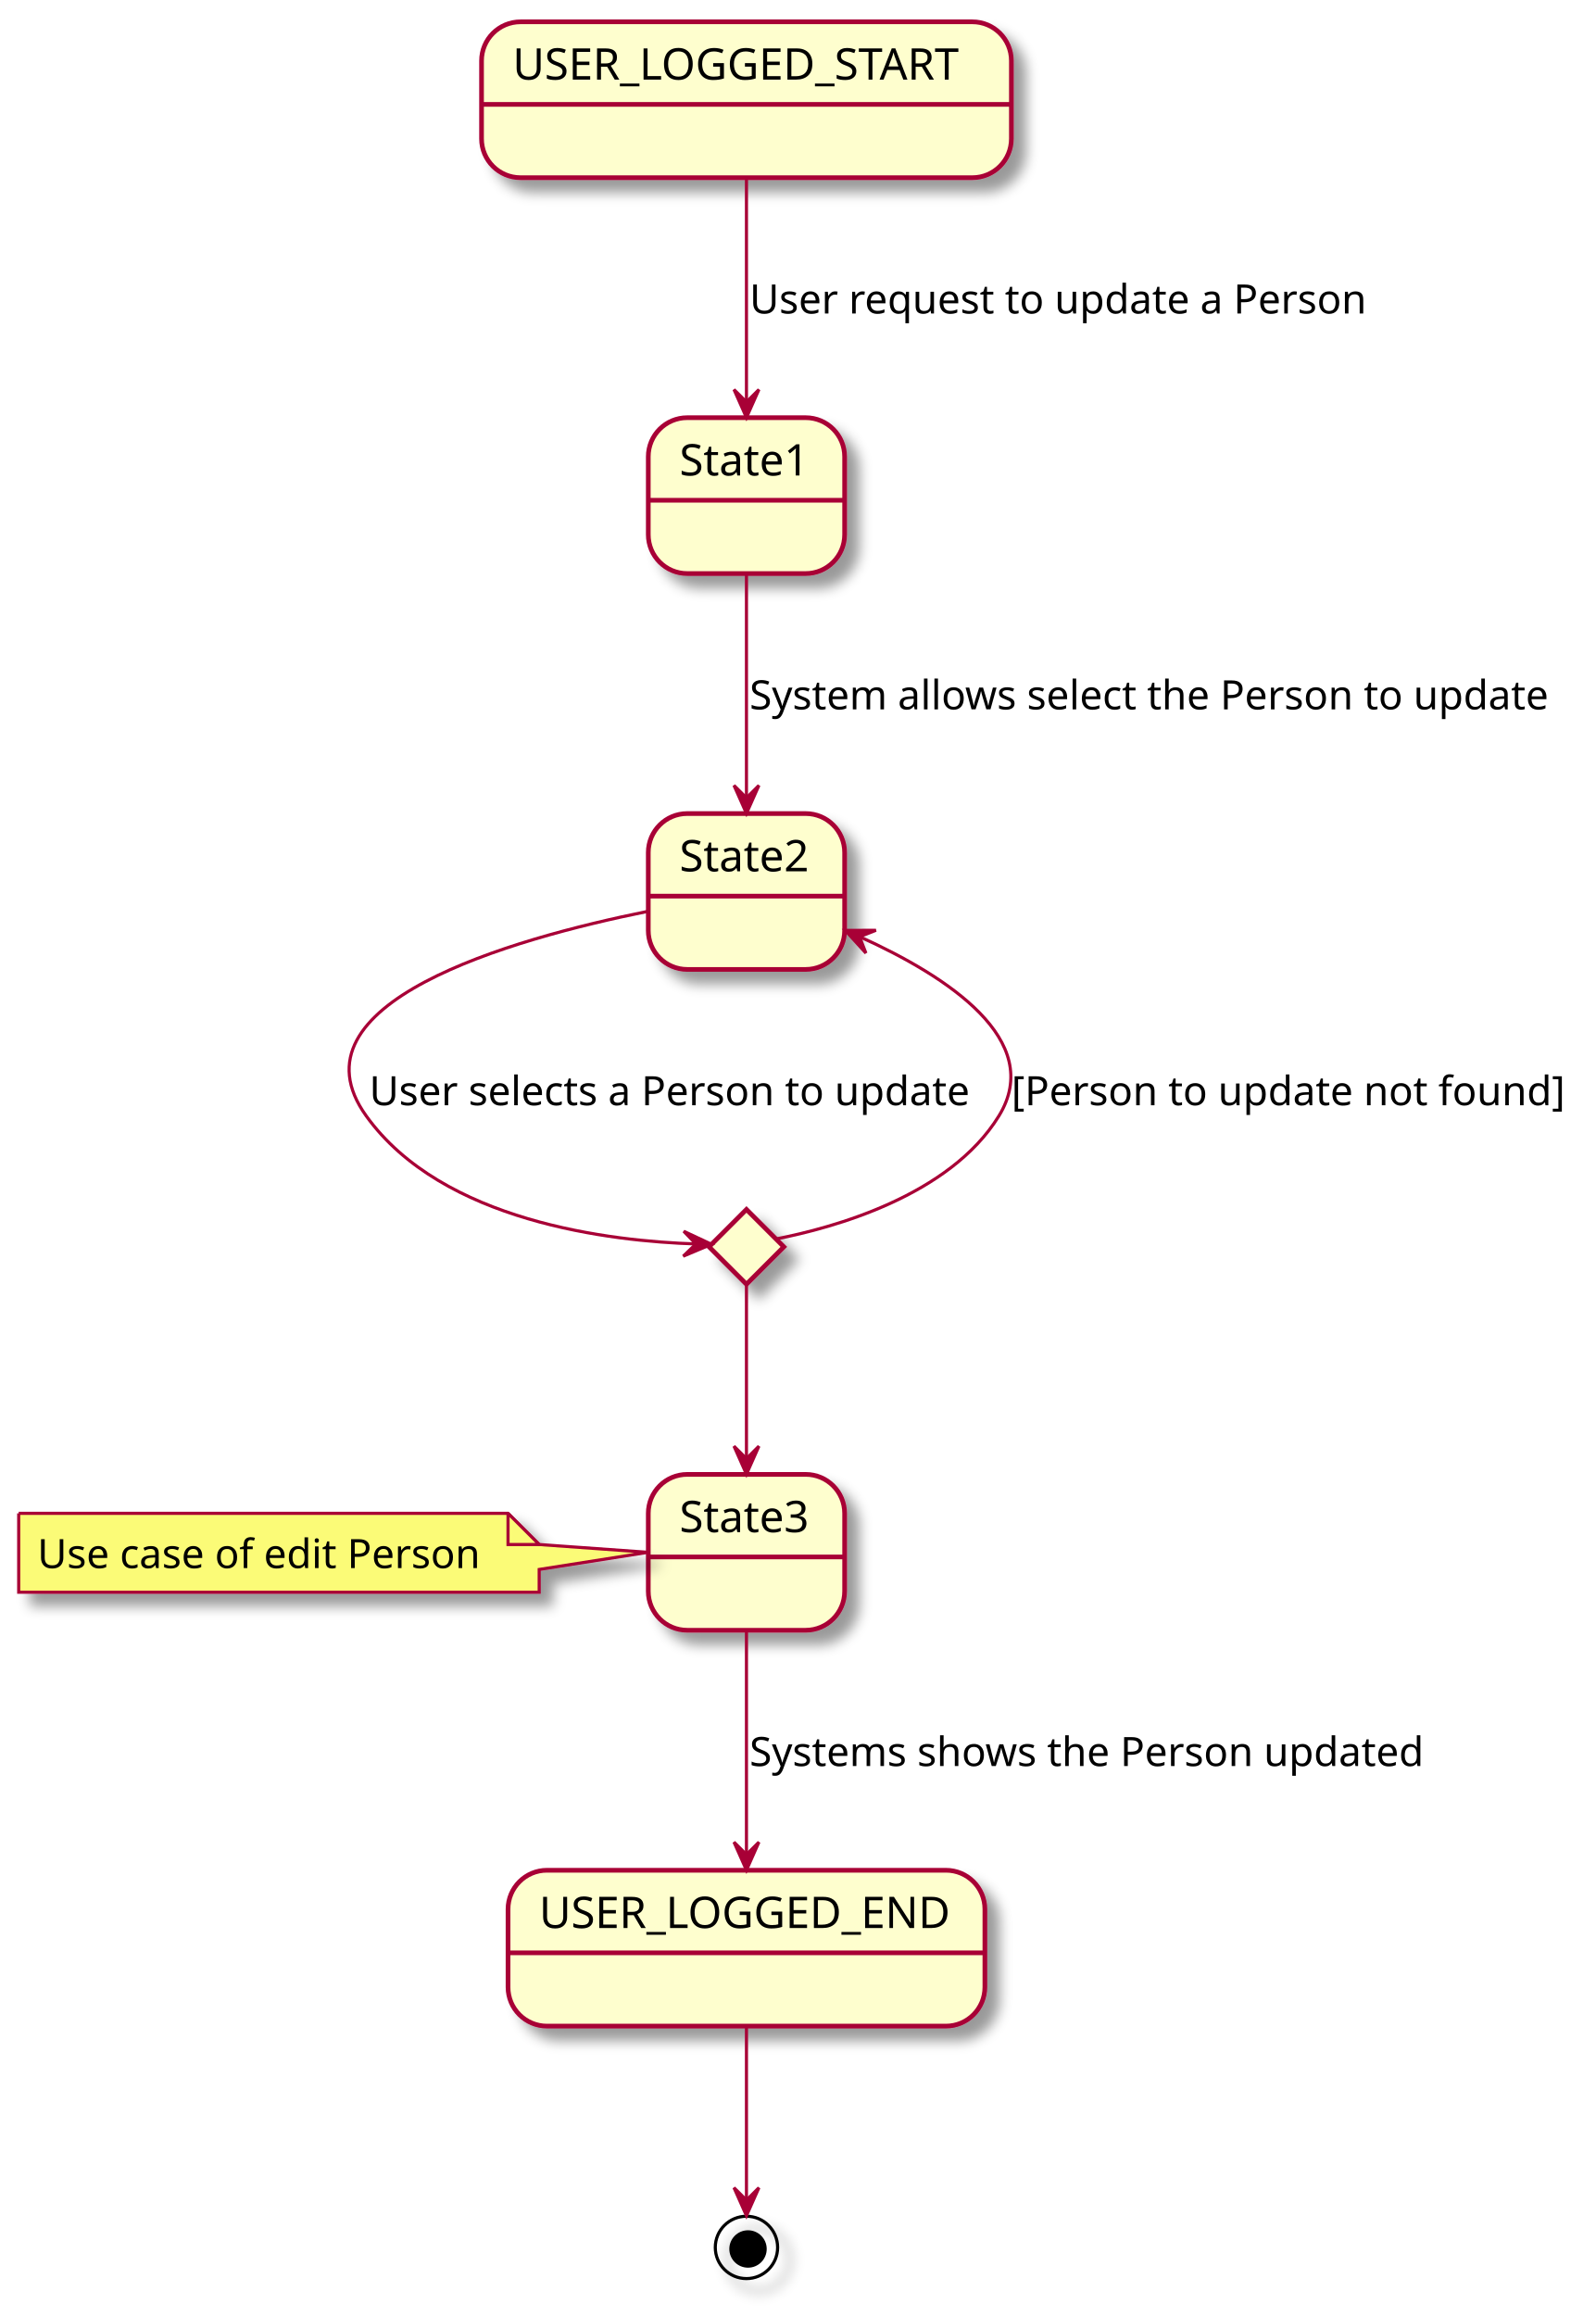
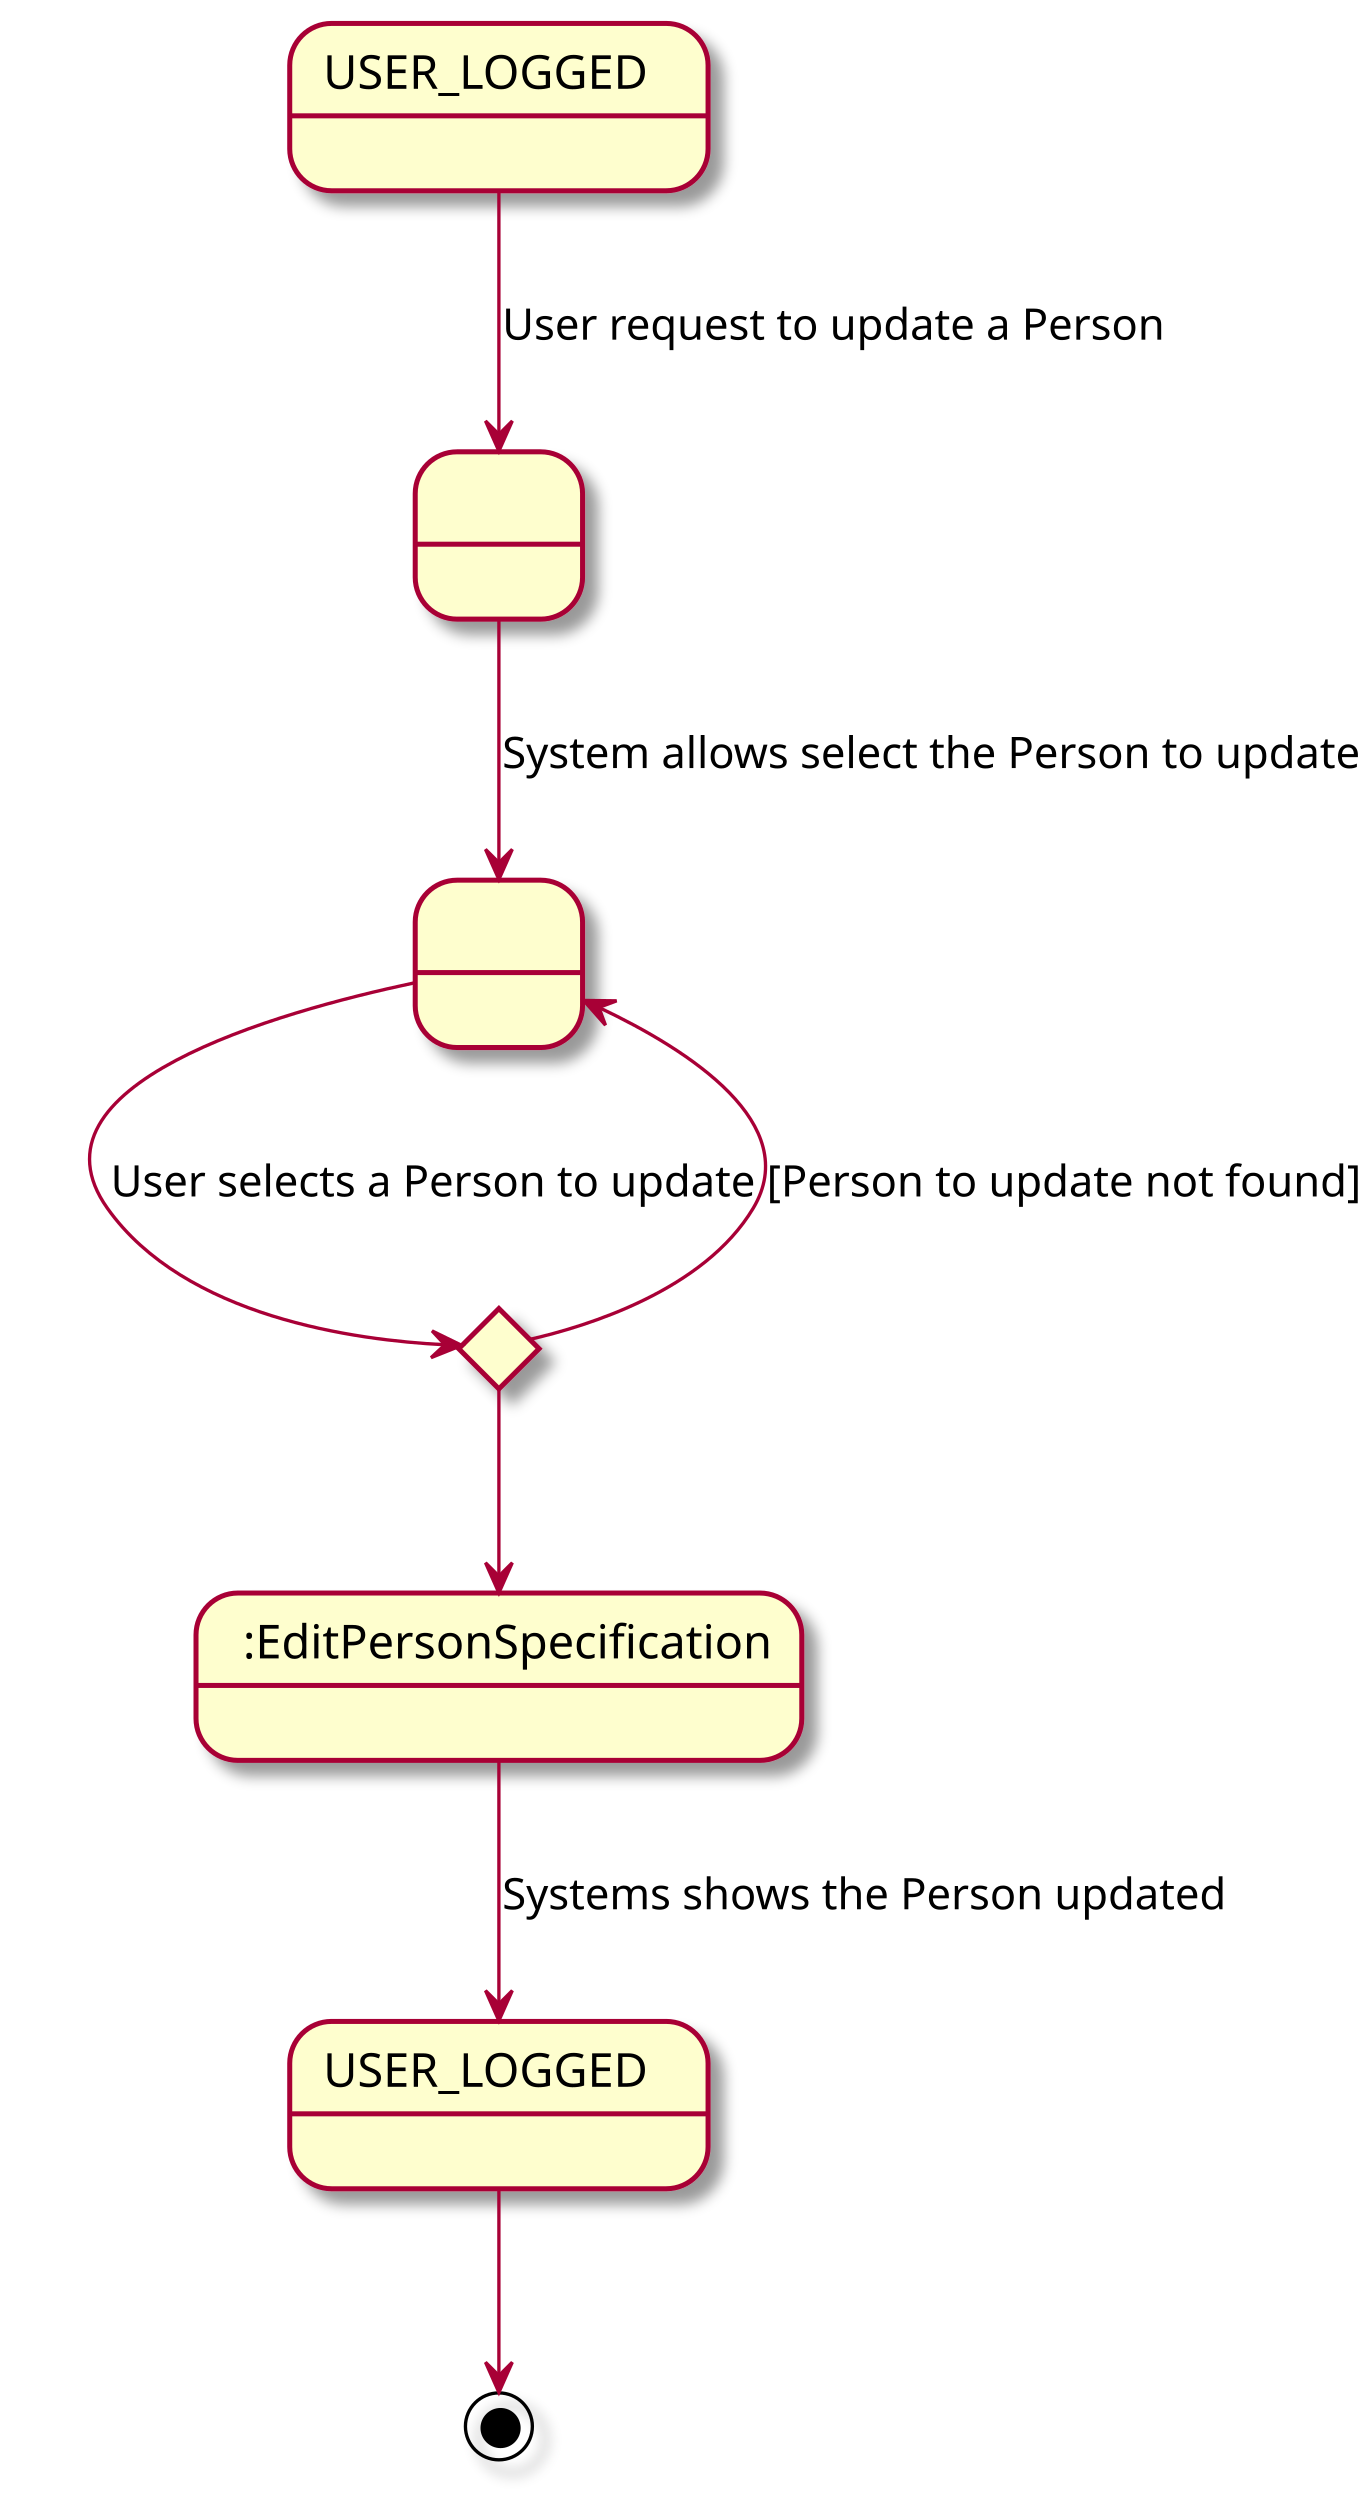
- <svg xmlns="http://www.w3.org/2000/svg" contentScriptType="application/ecmascript" contentStyleType="text/css" height="743px" preserveAspectRatio="none" style="width:512px;height:743px;" version="1.1" viewBox="0 0 512 743" width="512px" zoomAndPan="magnify">
+ <svg xmlns="http://www.w3.org/2000/svg" contentScriptType="application/ecmascript" contentStyleType="text/css" height="747px" preserveAspectRatio="none" style="width:407px;height:747px;background:#FFFFFF;" version="1.1" viewBox="0 0 407 747" width="407px" zoomAndPan="magnify">
  <defs>
-     <filter height="300%" id="foeizq8433esg" width="300%" x="-1" y="-1">
+     <filter height="300%" id="f6ysut2azgb2v" width="300%" x="-1" y="-1">
      <feGaussianBlur result="blurOut" stdDeviation="2.0" />
      <feColorMatrix in="blurOut" result="blurOut2" type="matrix" values="0 0 0 0 0 0 0 0 0 0 0 0 0 0 0 0 0 0 .4 0" />
      <feOffset dx="4.0" dy="4.0" in="blurOut2" result="blurOut3" />
      <feBlend in="SourceGraphic" in2="blurOut3" mode="normal" />
    </filter>
  </defs>
  <g>
-     <g id="USER_LOGGED_START">
-       <rect fill="#FEFECE" filter="url(#foeizq8433esg)" height="50" rx="12.5" ry="12.5" style="stroke:#A80036;stroke-width:1.5;" width="170" x="154.5" y="7" />
-       <line style="stroke:#A80036;stroke-width:1.5;" x1="154.5" x2="324.5" y1="33.488" y2="33.488" />
-       <text fill="#000000" font-family="sans-serif" font-size="14" lengthAdjust="spacing" textLength="150" x="164.5" y="25.535">USER_LOGGED_START</text>
-     </g>
    <g id="State1">
-       <rect fill="#FEFECE" filter="url(#foeizq8433esg)" height="50" rx="12.5" ry="12.5" style="stroke:#A80036;stroke-width:1.5;" width="63" x="208" y="134" />
-       <line style="stroke:#A80036;stroke-width:1.5;" x1="208" x2="271" y1="160.488" y2="160.488" />
-       <text fill="#000000" font-family="sans-serif" font-size="14" lengthAdjust="spacing" textLength="43" x="218" y="152.535">State1</text>
+       <rect fill="#FEFECE" filter="url(#f6ysut2azgb2v)" height="50" rx="12.5" ry="12.5" style="stroke:#A80036;stroke-width:1.5;" width="50" x="124.07" y="135" />
+       <line style="stroke:#A80036;stroke-width:1.5;" x1="124.07" x2="174.07" y1="162.609" y2="162.609" />
+       <text fill="#000000" font-family="sans-serif" font-size="14" lengthAdjust="spacing" textLength="0" x="151.07" y="154.533" />
    </g>
    <g id="State2">
-       <rect fill="#FEFECE" filter="url(#foeizq8433esg)" height="50" rx="12.5" ry="12.5" style="stroke:#A80036;stroke-width:1.5;" width="63" x="208" y="261" />
-       <line style="stroke:#A80036;stroke-width:1.5;" x1="208" x2="271" y1="287.488" y2="287.488" />
-       <text fill="#000000" font-family="sans-serif" font-size="14" lengthAdjust="spacing" textLength="43" x="218" y="279.535">State2</text>
+       <rect fill="#FEFECE" filter="url(#f6ysut2azgb2v)" height="50" rx="12.5" ry="12.5" style="stroke:#A80036;stroke-width:1.5;" width="50" x="124.07" y="263" />
+       <line style="stroke:#A80036;stroke-width:1.5;" x1="124.07" x2="174.07" y1="290.609" y2="290.609" />
+       <text fill="#000000" font-family="sans-serif" font-size="14" lengthAdjust="spacing" textLength="0" x="151.07" y="282.533" />
    </g>
-     <polygon fill="#FEFECE" filter="url(#foeizq8433esg)" points="239.5,388,251.5,400,239.5,412,227.5,400,239.5,388" style="stroke:#A80036;stroke-width:1.5;" />
+     <g id="USER_LOGGED_START">
+       <rect fill="#FEFECE" filter="url(#f6ysut2azgb2v)" height="50" rx="12.5" ry="12.5" style="stroke:#A80036;stroke-width:1.5;" width="125" x="86.57" y="7" />
+       <line style="stroke:#A80036;stroke-width:1.5;" x1="86.57" x2="211.57" y1="34.609" y2="34.609" />
+       <text fill="#000000" font-family="sans-serif" font-size="14" lengthAdjust="spacing" textLength="105" x="96.57" y="26.533">USER_LOGGED</text>
+     </g>
    <g id="State3">
-       <rect fill="#FEFECE" filter="url(#foeizq8433esg)" height="50" rx="12.5" ry="12.5" style="stroke:#A80036;stroke-width:1.5;" width="63" x="208" y="473" />
-       <line style="stroke:#A80036;stroke-width:1.5;" x1="208" x2="271" y1="499.488" y2="499.488" />
-       <text fill="#000000" font-family="sans-serif" font-size="14" lengthAdjust="spacing" textLength="43" x="218" y="491.535">State3</text>
+       <rect fill="#FEFECE" filter="url(#f6ysut2azgb2v)" height="50" rx="12.5" ry="12.5" style="stroke:#A80036;stroke-width:1.5;" width="181" x="58.57" y="476" />
+       <line style="stroke:#A80036;stroke-width:1.5;" x1="58.57" x2="239.57" y1="503.609" y2="503.609" />
+       <text fill="#000000" font-family="sans-serif" font-size="14" lengthAdjust="spacing" textLength="153" x="72.57" y="495.533">:EditPersonSpecification</text>
    </g>
-     <path d="M6,485.5 L6,510.81 A0,0 0 0 0 6,510.81 L173,510.81 A0,0 0 0 0 173,510.81 L173,503.5 L207.95,498 L173,495.5 L173,495.5 L163,485.5 L6,485.5 A0,0 0 0 0 6,485.5 " fill="#FBFB77" filter="url(#foeizq8433esg)" style="stroke:#A80036;stroke-width:1.0;" />
-     <path d="M163,485.5 L163,495.5 L173,495.5 L163,485.5 " fill="#FBFB77" style="stroke:#A80036;stroke-width:1.0;" />
-     <text fill="#000000" font-family="sans-serif" font-size="13" lengthAdjust="spacing" textLength="146" x="12" y="503.068">Use case of edit Person</text>
    <g id="USER_LOGGED_END">
-       <rect fill="#FEFECE" filter="url(#foeizq8433esg)" height="50" rx="12.5" ry="12.5" style="stroke:#A80036;stroke-width:1.5;" width="153" x="163" y="600" />
-       <line style="stroke:#A80036;stroke-width:1.5;" x1="163" x2="316" y1="626.488" y2="626.488" />
-       <text fill="#000000" font-family="sans-serif" font-size="14" lengthAdjust="spacing" textLength="133" x="173" y="618.535">USER_LOGGED_END</text>
+       <rect fill="#FEFECE" filter="url(#f6ysut2azgb2v)" height="50" rx="12.5" ry="12.5" style="stroke:#A80036;stroke-width:1.5;" width="125" x="86.57" y="604" />
+       <line style="stroke:#A80036;stroke-width:1.5;" x1="86.57" x2="211.57" y1="631.609" y2="631.609" />
+       <text fill="#000000" font-family="sans-serif" font-size="14" lengthAdjust="spacing" textLength="105" x="96.57" y="623.533">USER_LOGGED</text>
    </g>
-     <ellipse cx="239.5" cy="721" filter="url(#foeizq8433esg)" rx="10" ry="10" style="stroke:#000000;stroke-width:1.0;fill:none;" />
-     <ellipse cx="240" cy="721.5" fill="#000000" rx="6" ry="6" style="stroke:none;stroke-width:1.0;" />
-     <path d="M239.5,57.1 C239.5,77.59 239.5,107.08 239.5,128.88 " fill="none" id="USER_LOGGED_START-to-State1" style="stroke:#A80036;stroke-width:1.0;" />
-     <polygon fill="#A80036" points="239.5,133.97,243.5,124.97,239.5,128.97,235.5,124.97,239.5,133.97" style="stroke:#A80036;stroke-width:1.0;" />
-     <text fill="#000000" font-family="sans-serif" font-size="13" lengthAdjust="spacing" textLength="200" x="240.5" y="100.568">User request to update a Person</text>
-     <path d="M239.5,184.1 C239.5,204.59 239.5,234.08 239.5,255.88 " fill="none" id="State1-to-State2" style="stroke:#A80036;stroke-width:1.0;" />
-     <polygon fill="#A80036" points="239.5,260.97,243.5,251.97,239.5,255.97,235.5,251.97,239.5,260.97" style="stroke:#A80036;stroke-width:1.0;" />
-     <text fill="#000000" font-family="sans-serif" font-size="13" lengthAdjust="spacing" textLength="264" x="240.5" y="227.568">System allows select the Person to update</text>
-     <path d="M207.92,292.36 C163.71,301.29 91.54,321.88 117.5,358 C141.96,392.02 196.03,398.2 223.22,399.07 " fill="none" id="State2-to-c" style="stroke:#A80036;stroke-width:1.0;" />
-     <polygon fill="#A80036" points="228.29,399.18,219.372,395.001,223.291,399.08,219.212,402.999,228.29,399.18" style="stroke:#A80036;stroke-width:1.0;" />
-     <text fill="#000000" font-family="sans-serif" font-size="13" lengthAdjust="spacing" textLength="197" x="118.5" y="354.568">User selects a Person to update</text>
-     <path d="M276,300.59 C303.96,313.24 335.4,333.75 320.5,358 C304.65,383.78 267.01,393.95 249.19,397.43 " fill="none" id="State2-backto-c" style="stroke:#A80036;stroke-width:1.0;" />
-     <polygon fill="#A80036" points="271.2,298.48,277.823,305.769,275.776,300.496,281.049,298.449,271.2,298.48" style="stroke:#A80036;stroke-width:1.0;" />
-     <text fill="#000000" font-family="sans-serif" font-size="13" lengthAdjust="spacing" textLength="180" x="324.5" y="354.568">[Person to update not found]</text>
-     <path d="M239.5,412.01 C239.5,425.52 239.5,448.94 239.5,467.77 " fill="none" id="c-to-State3" style="stroke:#A80036;stroke-width:1.0;" />
-     <polygon fill="#A80036" points="239.5,472.95,243.5,463.95,239.5,467.95,235.5,463.95,239.5,472.95" style="stroke:#A80036;stroke-width:1.0;" />
-     <path d="M239.5,523.1 C239.5,543.59 239.5,573.08 239.5,594.88 " fill="none" id="State3-to-USER_LOGGED_END" style="stroke:#A80036;stroke-width:1.0;" />
-     <polygon fill="#A80036" points="239.5,599.97,243.5,590.97,239.5,594.97,235.5,590.97,239.5,599.97" style="stroke:#A80036;stroke-width:1.0;" />
-     <text fill="#000000" font-family="sans-serif" font-size="13" lengthAdjust="spacing" textLength="221" x="240.5" y="566.568">Systems shows the Person updated</text>
-     <path d="M239.5,650.21 C239.5,667.84 239.5,691.13 239.5,705.84 " fill="none" id="USER_LOGGED_END-to-*end" style="stroke:#A80036;stroke-width:1.0;" />
-     <polygon fill="#A80036" points="239.5,710.84,243.5,701.84,239.5,705.84,235.5,701.84,239.5,710.84" style="stroke:#A80036;stroke-width:1.0;" />
+     <polygon fill="#FEFECE" filter="url(#f6ysut2azgb2v)" points="149.07,391,161.07,403,149.07,415,137.07,403,149.07,391" style="stroke:#A80036;stroke-width:1.5;" />
+     <ellipse cx="149.07" cy="725" filter="url(#f6ysut2azgb2v)" rx="10" ry="10" style="stroke:#000000;stroke-width:1.0;fill:none;" />
+     <ellipse cx="149.57" cy="725.5" fill="#000000" rx="6" ry="6" style="stroke:none;stroke-width:1.0;" />
+     <path d="M149.07,57.29 C149.07,77.95 149.07,107.67 149.07,129.65 " fill="none" id="USER_LOGGED_START-to-State1" style="stroke:#A80036;stroke-width:1.0;" />
+     <polygon fill="#A80036" points="149.07,134.78,153.07,125.78,149.07,129.78,145.07,125.78,149.07,134.78" style="stroke:#A80036;stroke-width:1.0;" />
+     <text fill="#000000" font-family="sans-serif" font-size="13" lengthAdjust="spacing" textLength="188" x="150.07" y="101.495">User request to update a Person</text>
+     <path d="M149.07,185.29 C149.07,205.95 149.07,235.67 149.07,257.65 " fill="none" id="State1-to-State2" style="stroke:#A80036;stroke-width:1.0;" />
+     <polygon fill="#A80036" points="149.07,262.78,153.07,253.78,149.07,257.78,145.07,253.78,149.07,262.78" style="stroke:#A80036;stroke-width:1.0;" />
+     <text fill="#000000" font-family="sans-serif" font-size="13" lengthAdjust="spacing" textLength="249" x="150.07" y="229.495">System allows select the Person to update</text>
+     <path d="M123.87,293.66 C82.19,302.51 6,324.23 32.07,361 C55.2,393.62 106.38,400.49 132.72,401.8 " fill="none" id="State2-to-c" style="stroke:#A80036;stroke-width:1.0;" />
+     <polygon fill="#A80036" points="137.94,402,129.095,397.669,132.943,401.814,128.798,405.663,137.94,402" style="stroke:#A80036;stroke-width:1.0;" />
+     <text fill="#000000" font-family="sans-serif" font-size="13" lengthAdjust="spacing" textLength="187" x="33.07" y="357.495">User selects a Person to update</text>
+     <path d="M179.05,301.08 C206.27,313.95 240.04,335.92 225.07,361 C210.4,385.59 175.32,396.31 158.45,400.17 " fill="none" id="State2-backto-c" style="stroke:#A80036;stroke-width:1.0;" />
+     <polygon fill="#A80036" points="174.4,298.93,180.91,306.32,178.944,301.016,184.248,299.05,174.4,298.93" style="stroke:#A80036;stroke-width:1.0;" />
+     <text fill="#000000" font-family="sans-serif" font-size="13" lengthAdjust="spacing" textLength="164" x="229.07" y="357.495">[Person to update not found]</text>
+     <path d="M149.07,415.01 C149.07,428.52 149.07,451.94 149.07,470.77 " fill="none" id="c-to-State3" style="stroke:#A80036;stroke-width:1.0;" />
+     <polygon fill="#A80036" points="149.07,475.95,153.07,466.95,149.07,470.95,145.07,466.95,149.07,475.95" style="stroke:#A80036;stroke-width:1.0;" />
+     <path d="M149.07,526.29 C149.07,546.95 149.07,576.67 149.07,598.65 " fill="none" id="State3-to-USER_LOGGED_END" style="stroke:#A80036;stroke-width:1.0;" />
+     <polygon fill="#A80036" points="149.07,603.78,153.07,594.78,149.07,598.78,145.07,594.78,149.07,603.78" style="stroke:#A80036;stroke-width:1.0;" />
+     <text fill="#000000" font-family="sans-serif" font-size="13" lengthAdjust="spacing" textLength="210" x="150.07" y="570.495">Systems shows the Person updated</text>
+     <path d="M149.07,654.21 C149.07,671.84 149.07,695.13 149.07,709.84 " fill="none" id="USER_LOGGED_END-to-*end" style="stroke:#A80036;stroke-width:1.0;" />
+     <polygon fill="#A80036" points="149.07,714.84,153.07,705.84,149.07,709.84,145.07,705.84,149.07,714.84" style="stroke:#A80036;stroke-width:1.0;" />
  </g>
</svg>
